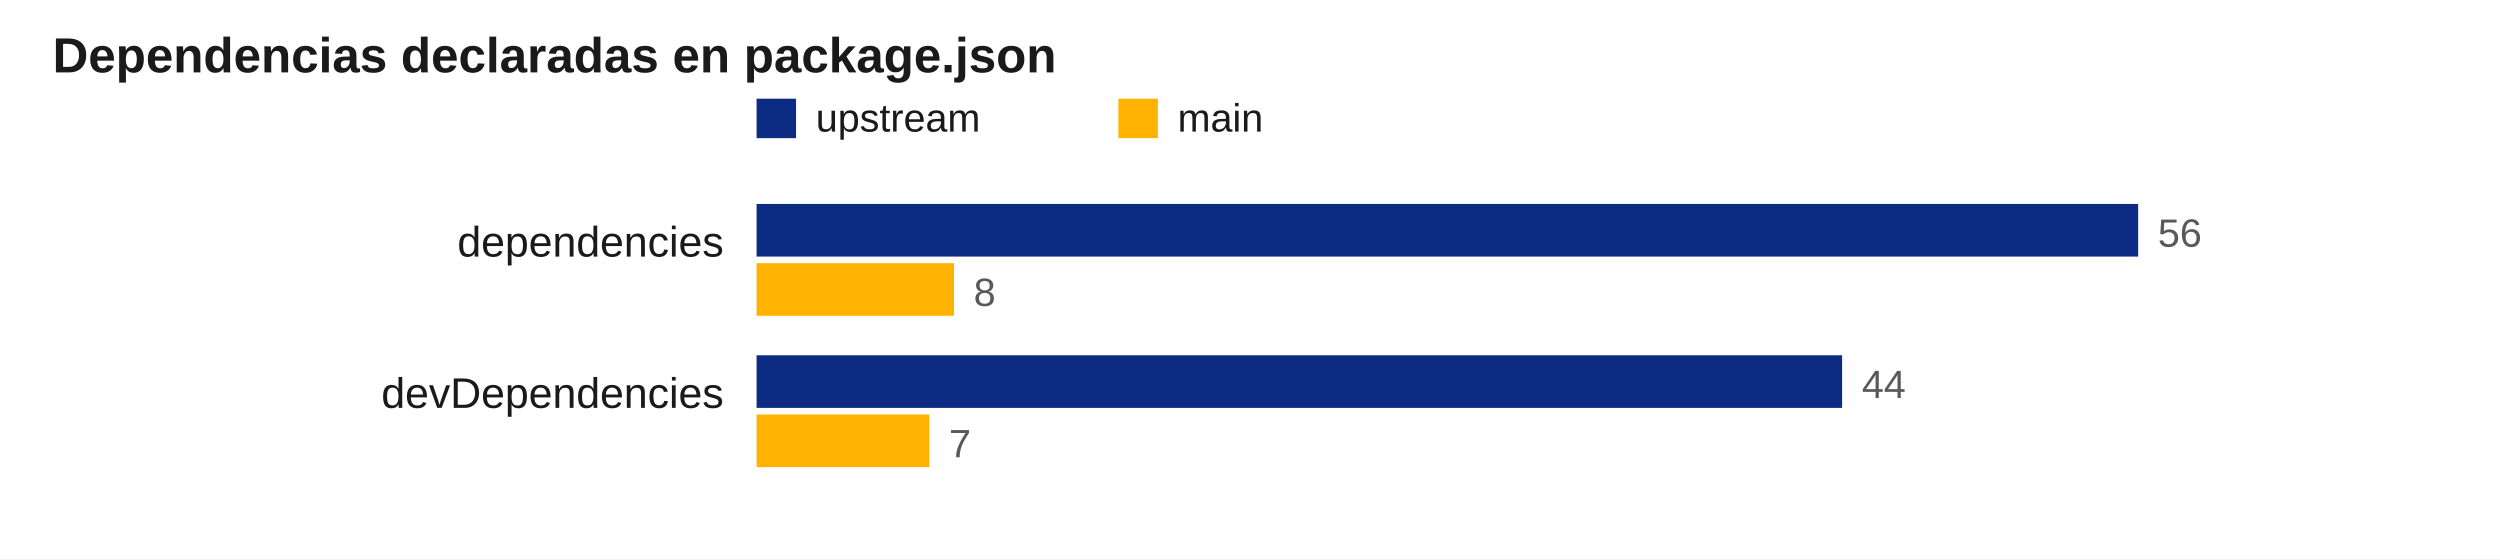
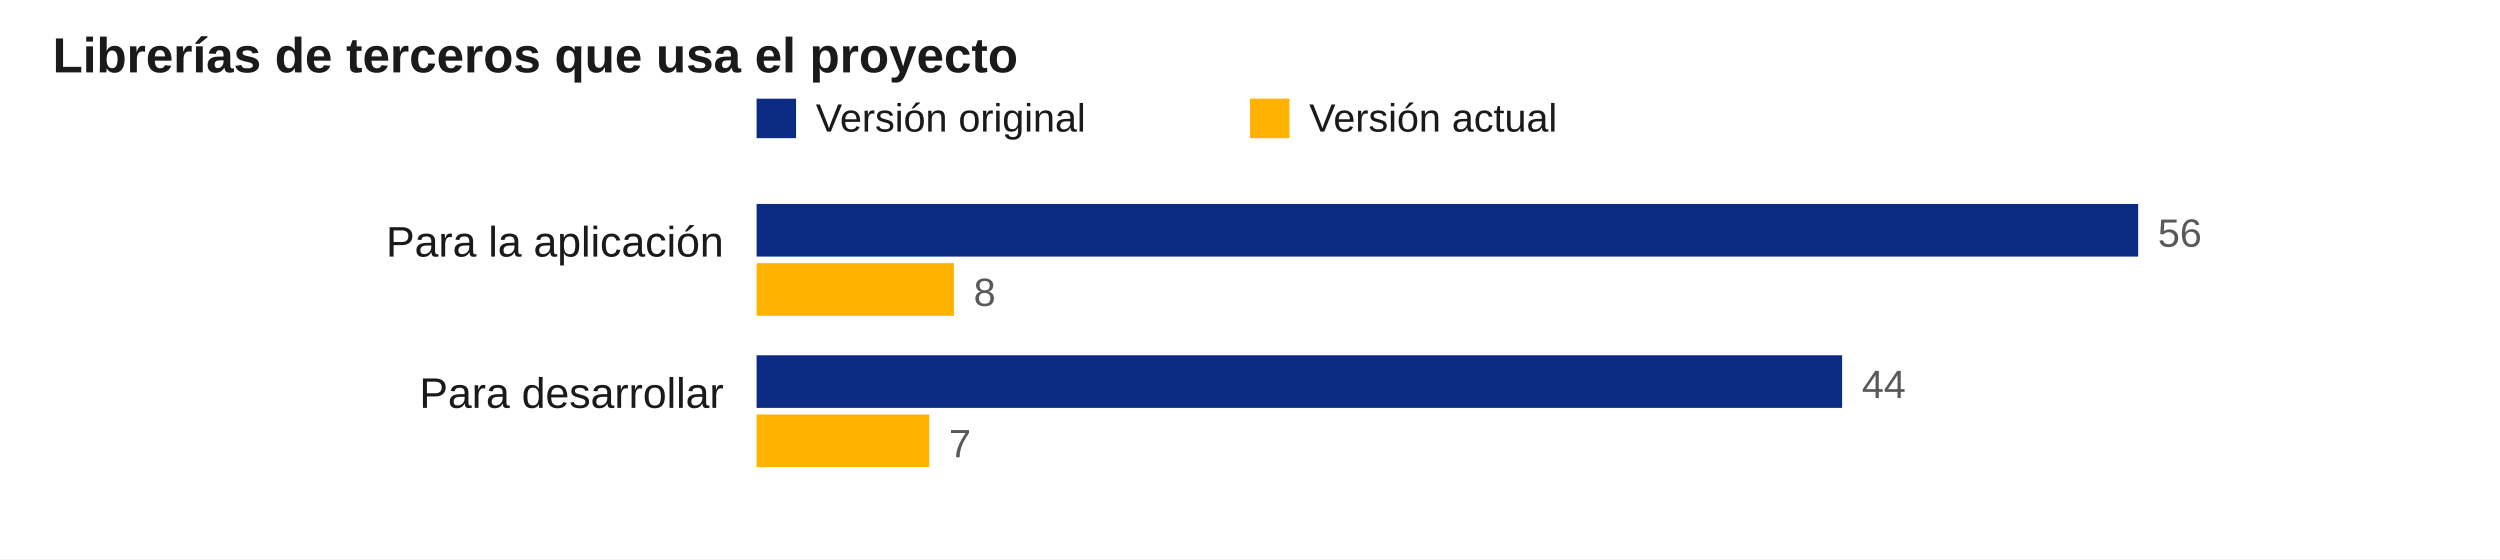
<svg xmlns="http://www.w3.org/2000/svg" width="760" height="170" viewBox="0 0 760 170" font-family="Arial, Liberation Sans, sans-serif">
  <rect width="100%" height="100%" fill="#FFFFFF" />
-   <text x="16" y="22" font-size="15" font-weight="700" fill="#1A1A1A">Dependencias declaradas en package.json</text>
+   <text x="16" y="22" font-size="15" font-weight="700" fill="#1A1A1A">Librerías de terceros que usa el proyecto</text>
  <rect x="230" y="30" width="12" height="12" fill="#0C2C84" />
-   <text x="248" y="40" font-size="12" fill="#1A1A1A">upstream</text>
-   <rect x="340" y="30" width="12" height="12" fill="#FFB300" />
-   <text x="358" y="40" font-size="12" fill="#1A1A1A">main</text>
-   <text x="220" y="78" text-anchor="end" font-size="13" fill="#1A1A1A">dependencies</text>
+   <text x="248" y="40" font-size="12" fill="#1A1A1A">Versión original</text>
+   <rect x="380" y="30" width="12" height="12" fill="#FFB300" />
+   <text x="398" y="40" font-size="12" fill="#1A1A1A">Versión actual</text>
+   <text x="220" y="78" text-anchor="end" font-size="13" fill="#1A1A1A">Para la aplicación</text>
  <rect x="230" y="62" width="420" height="16" fill="#0C2C84" />
  <text x="656" y="75" font-size="12" fill="#595959">56</text>
  <rect x="230" y="80" width="60" height="16" fill="#FFB300" />
  <text x="296" y="93" font-size="12" fill="#595959">8</text>
-   <text x="220" y="124" text-anchor="end" font-size="13" fill="#1A1A1A">devDependencies</text>
+   <text x="220" y="124" text-anchor="end" font-size="13" fill="#1A1A1A">Para desarrollar</text>
  <rect x="230" y="108" width="330" height="16" fill="#0C2C84" />
  <text x="566" y="121" font-size="12" fill="#595959">44</text>
  <rect x="230" y="126" width="52.5" height="16" fill="#FFB300" />
  <text x="288.5" y="139" font-size="12" fill="#595959">7</text>
</svg>
